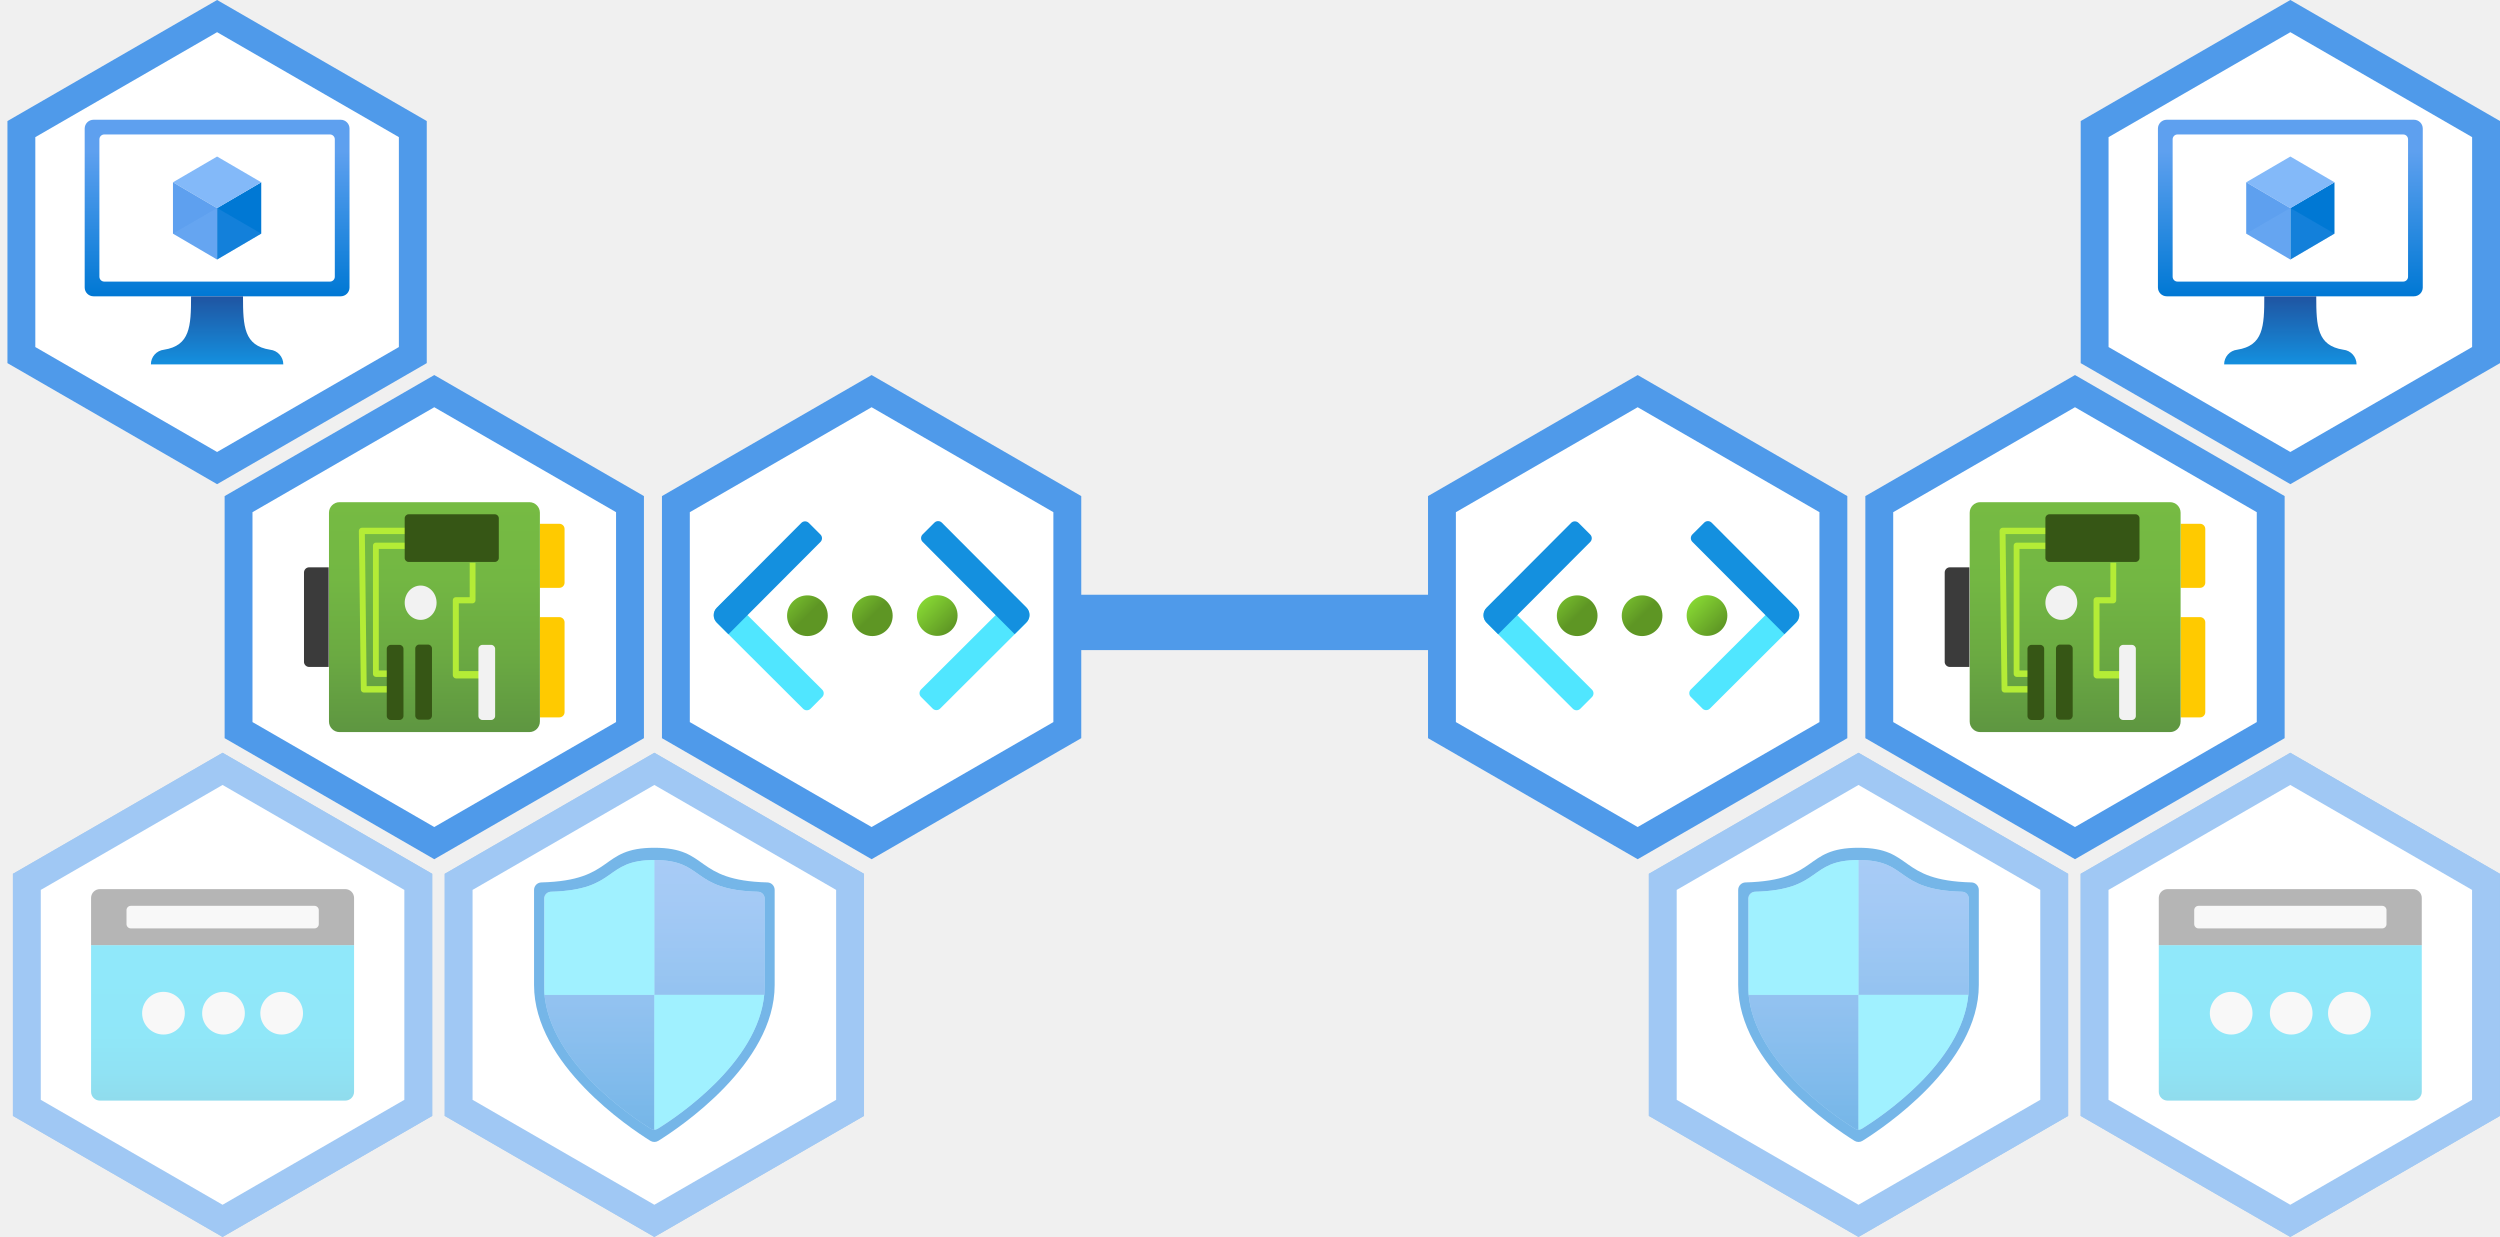
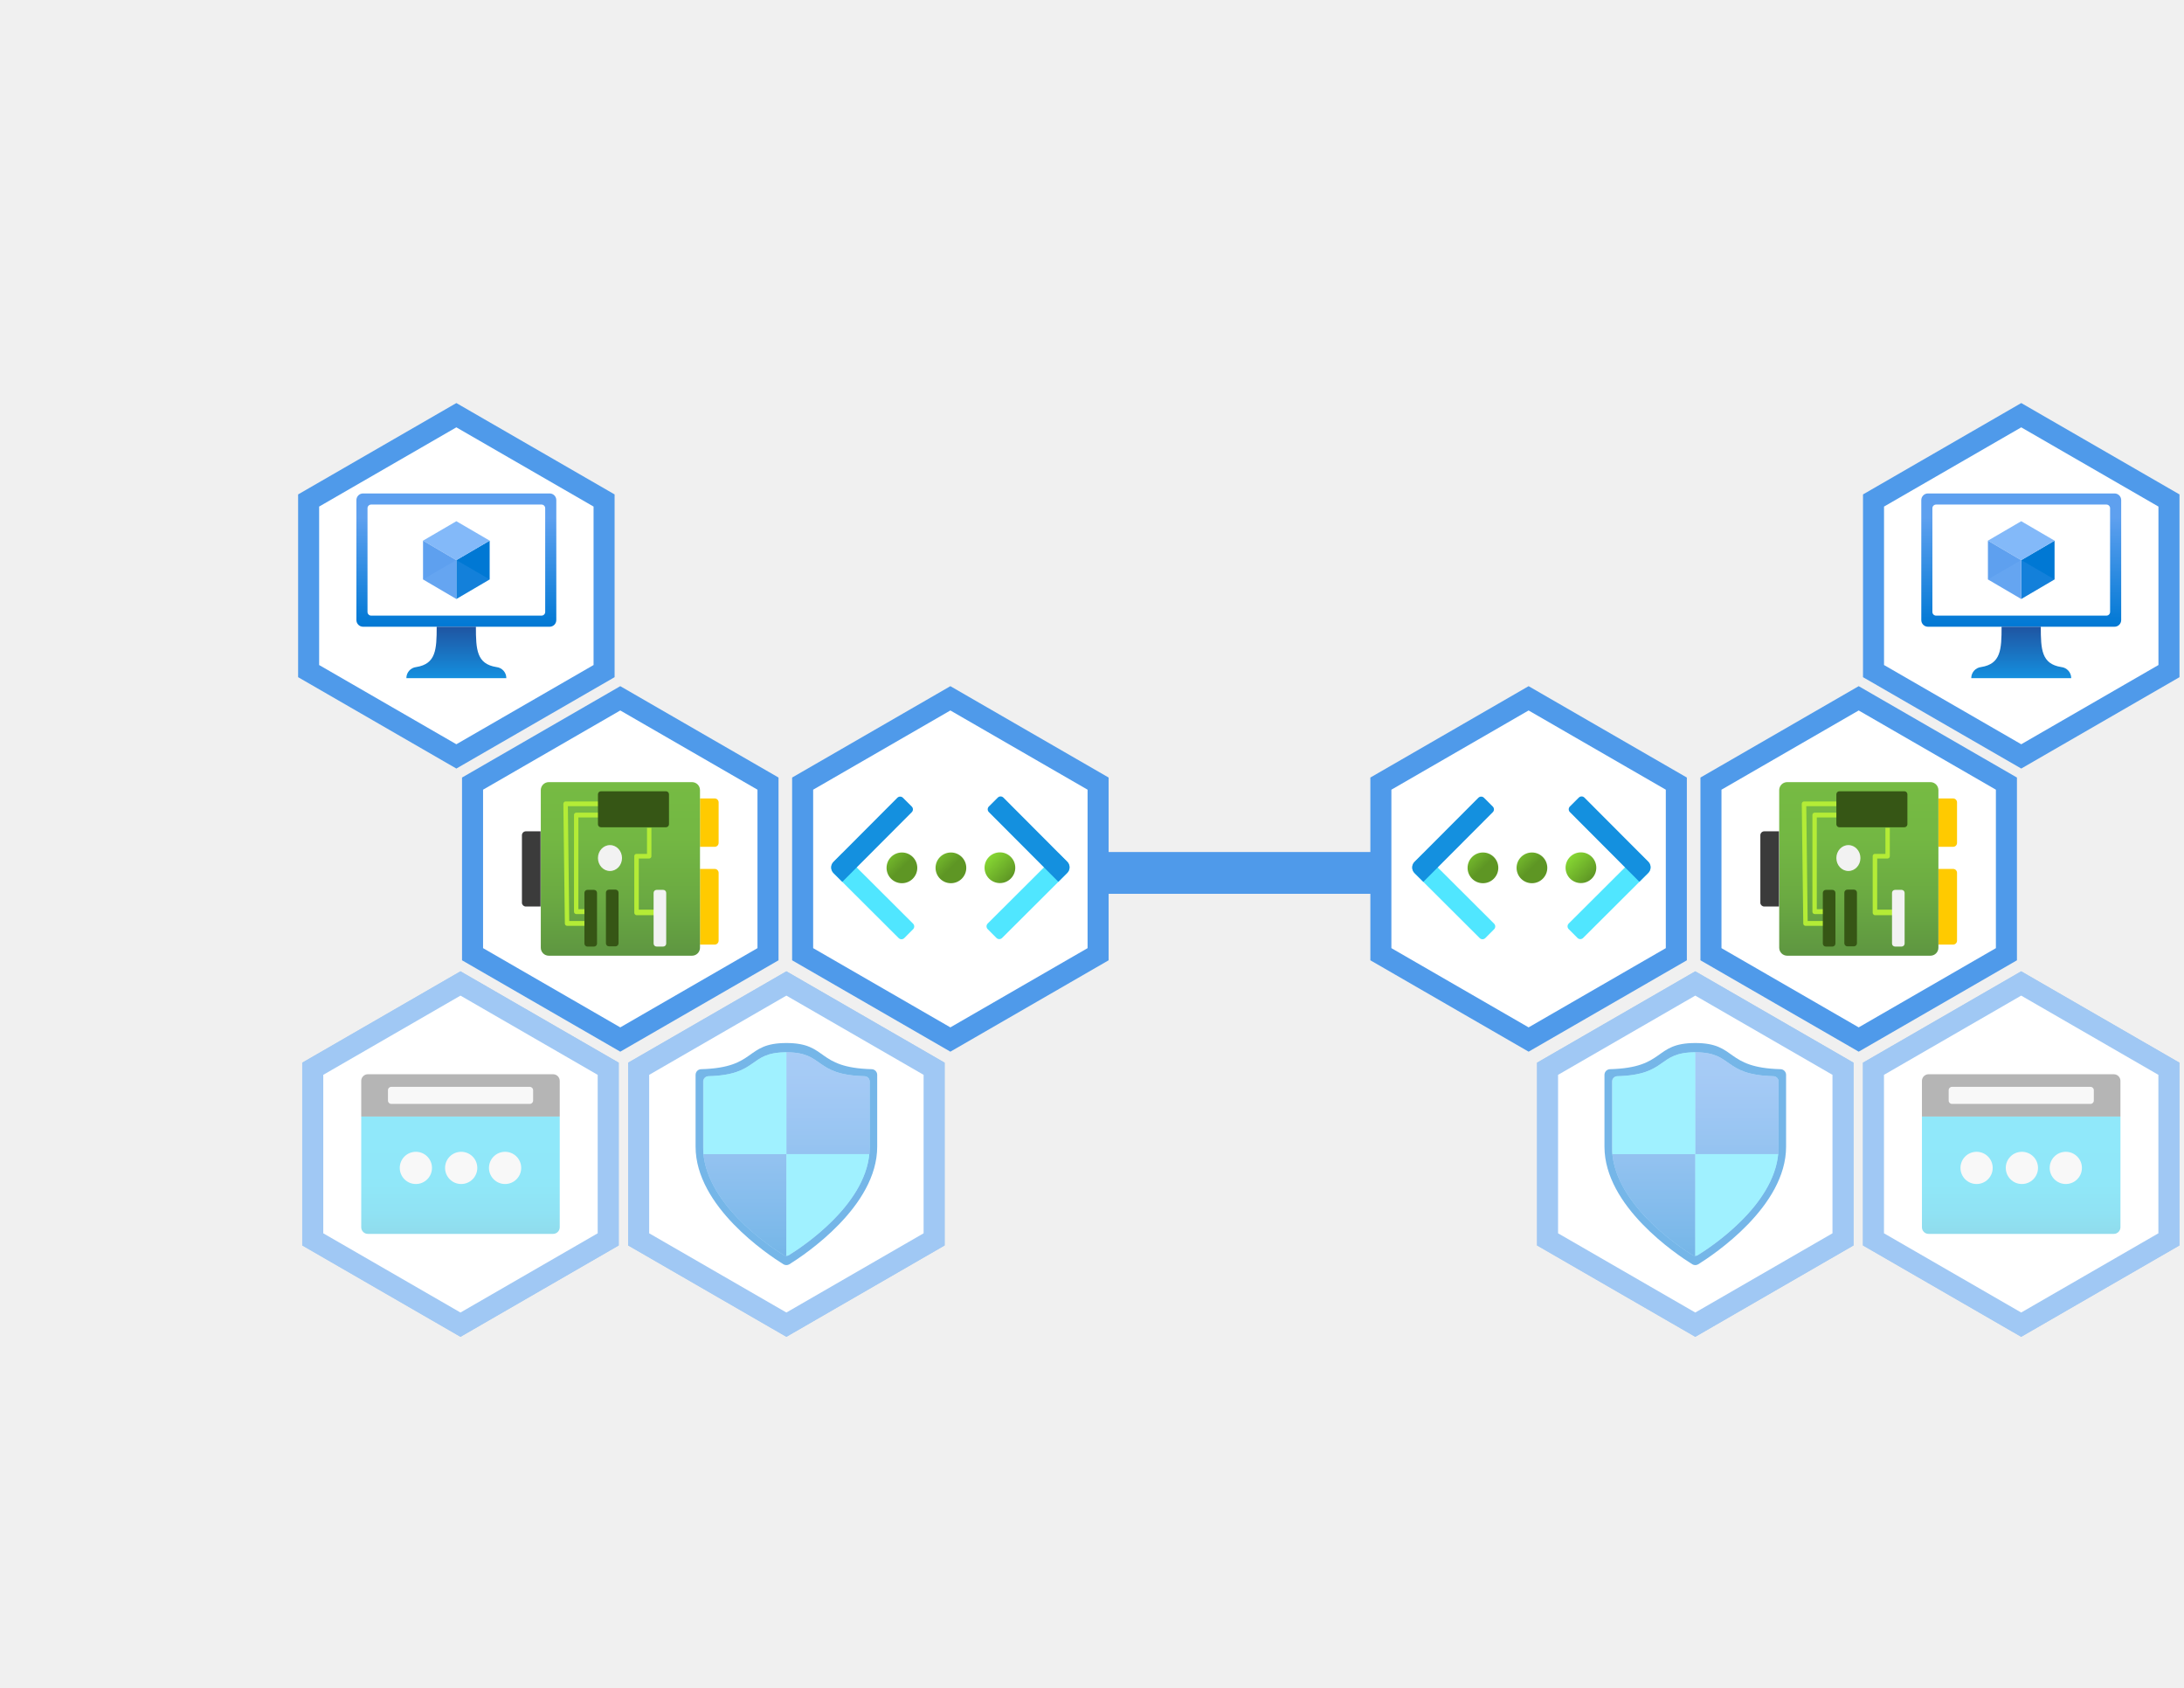
- <svg xmlns="http://www.w3.org/2000/svg" xmlns:xlink="http://www.w3.org/1999/xlink" width="241.405mm" height="119.442mm" viewBox="0 0 241.405 119.442" version="1.1" id="svg1879">
+ <svg xmlns="http://www.w3.org/2000/svg" xmlns:xlink="http://www.w3.org/1999/xlink" width="11in" height="8.5in" viewBox="0 0 279.4 215.9" version="1.1" id="svg1879">
  <defs id="defs1873">
    <linearGradient gradientUnits="userSpaceOnUse" gradientTransform="rotate(-0.08,-980.1751,-1454.565)" y2="6.22" x2="8.74" y1="2.81" x1="5.33" id="bb37dfaa-4390-42b5-a627-52fd73968e3c">
      <stop id="stop1318" stop-color="#86d633" offset="0" />
      <stop id="stop1320" stop-color="#5e9624" offset="1" />
    </linearGradient>
    <linearGradient gradientUnits="userSpaceOnUse" y2="17.95" x2="15.24" y1="14.54" x1="11.84" id="b0a858c9-0e98-4e4e-9ead-d7a0786c484b">
      <stop id="stop1323" stop-color="#86d633" offset="0" />
      <stop id="stop1325" stop-color="#5e9624" offset="1" />
    </linearGradient>
    <linearGradient gradientUnits="userSpaceOnUse" y2="17.93" x2="2.06" y1="14.53" x1="-1.34" id="eee8ab19-1451-41df-b871-13f8a49d17d6">
      <stop id="stop1328" stop-color="#86d633" offset="0" />
      <stop id="stop1330" stop-color="#5e9624" offset="1" />
    </linearGradient>
    <linearGradient gradientUnits="userSpaceOnUse" y2="20.05" x2="9.12" y1="-7.79" x1="8.59" id="bd7305f8-8789-4600-a1f2-6594e60eefcc-7" gradientTransform="matrix(4.084741,0,0,4.084741,2790.388,105.8327)">
      <stop id="stop1490" stop-color="#32d4f5" offset="0.22" />
      <stop id="stop1492" stop-color="#31d1f3" offset="0.47" />
      <stop id="stop1494" stop-color="#2ec9eb" offset="0.63" />
      <stop id="stop1496" stop-color="#29bade" offset="0.77" />
      <stop id="stop1498" stop-color="#22a5cb" offset="0.89" />
      <stop id="stop1500" stop-color="#198ab3" offset="1" />
      <stop id="stop1502" stop-color="#198ab3" offset="1" />
    </linearGradient>
    <mask maskUnits="userSpaceOnUse" id="mask5653">
      <path style="fill:#ffffff;fill-opacity:1;stroke-width:0.265" id="path5655" d="m 2028.15,509.352 -108.849,29.166 -79.683,-79.683 29.166,-108.849 108.849,-29.166 79.683,79.683 z" transform="matrix(0.3463318,-0.09279931,0.09279931,0.3463318,32299.278,478.1255)" />
    </mask>
    <linearGradient gradientUnits="userSpaceOnUse" y2="5.79" x2="9" y1="15.83" x1="9" id="ad52e31e-75de-46af-9bdc-bea038ab4209">
      <stop id="stop4266" stop-color="#32bedd" offset="0" />
      <stop id="stop4268" stop-color="#32caea" offset="0.18" />
      <stop id="stop4270" stop-color="#32d2f2" offset="0.41" />
      <stop id="stop4272" stop-color="#32d4f5" offset="0.78" />
    </linearGradient>
    <linearGradient gradientUnits="userSpaceOnUse" y2="17.25" x2="9.01" y1="0.75" x1="9.01" id="fe5ce43f-2823-4617-bb54-57df9e778372">
      <stop id="stop4129" stop-color="#5ea0ef" offset="0" />
      <stop id="stop4131" stop-color="#559cec" offset="0.18" />
      <stop id="stop4133" stop-color="#3c91e5" offset="0.47" />
      <stop id="stop4135" stop-color="#1380da" offset="0.84" />
      <stop id="stop4137" stop-color="#0078d4" offset="1" />
    </linearGradient>
    <linearGradient gradientUnits="userSpaceOnUse" y2="1.5" x2="9.01" y1="16.5" x1="9.01" id="fcad3287-b71c-44fa-971a-6a18bcf384a0">
      <stop id="stop4205" stop-color="#5e9641" offset="0" />
      <stop id="stop4207" stop-color="#6baa42" offset="0.34" />
      <stop id="stop4209" stop-color="#73b743" offset="0.67" />
      <stop id="stop4211" stop-color="#76bb43" offset="1" />
    </linearGradient>
    <linearGradient gradientUnits="userSpaceOnUse" y2="1.02" x2="8.86" y1="13.02" x1="8.86" id="abe3e0fd-f5f5-4d67-8cca-cb6314d5da62">
      <stop id="stop3897" stop-color="#0078d4" offset="0" />
      <stop id="stop3899" stop-color="#5ea0ef" offset="0.82" />
    </linearGradient>
    <linearGradient gradientUnits="userSpaceOnUse" y2="13.02" x2="8.86" y1="17.65" x1="8.86" id="a49c2fd2-7c71-4d63-b68f-ddf5594dd0b8">
      <stop id="stop3902" stop-color="#1490df" offset="0" />
      <stop id="stop3904" stop-color="#1f56a3" offset="0.98" />
    </linearGradient>
    <linearGradient gradientUnits="userSpaceOnUse" gradientTransform="rotate(-0.08,-285.4638,-1454.08)" y2="10.23" x2="11.52" y1="8.59" x1="9.88" id="f020fb7e-2243-4501-8153-5d69bd3c34f7">
      <stop id="stop4073" stop-color="#86d633" offset="0" />
      <stop id="stop4075" stop-color="#5e9624" offset="1" />
    </linearGradient>
    <linearGradient gradientUnits="userSpaceOnUse" y2="10.23" x2="7.81" y1="8.59" x1="6.18" id="b3c2bc94-8c7c-48a2-9719-6ee899a43a97">
      <stop id="stop4078" stop-color="#86d633" offset="0" />
      <stop id="stop4080" stop-color="#5e9624" offset="1" />
    </linearGradient>
    <linearGradient gradientUnits="userSpaceOnUse" y2="10.23" x2="4.11" y1="8.59" x1="2.48" id="e900c35d-0958-4d4f-b28f-302eeaaf52f5">
      <stop id="stop4083" stop-color="#86d633" offset="0" />
      <stop id="stop4085" stop-color="#5e9624" offset="1" />
    </linearGradient>
    <linearGradient xlink:href="#f020fb7e-2243-4501-8153-5d69bd3c34f7" id="linearGradient3033" gradientUnits="userSpaceOnUse" gradientTransform="rotate(-0.08,-285.4638,-1454.08)" x1="9.88" y1="8.59" x2="11.52" y2="10.23" />
    <linearGradient xlink:href="#b3c2bc94-8c7c-48a2-9719-6ee899a43a97" id="linearGradient3035" gradientUnits="userSpaceOnUse" x1="6.18" y1="8.59" x2="7.81" y2="10.23" />
    <linearGradient xlink:href="#e900c35d-0958-4d4f-b28f-302eeaaf52f5" id="linearGradient3037" gradientUnits="userSpaceOnUse" x1="2.48" y1="8.59" x2="4.11" y2="10.23" />
    <linearGradient xlink:href="#abe3e0fd-f5f5-4d67-8cca-cb6314d5da62" id="linearGradient3039" gradientUnits="userSpaceOnUse" x1="8.86" y1="13.02" x2="8.86" y2="1.02" />
    <linearGradient xlink:href="#a49c2fd2-7c71-4d63-b68f-ddf5594dd0b8" id="linearGradient3041" gradientUnits="userSpaceOnUse" x1="8.86" y1="17.65" x2="8.86" y2="13.02" />
    <linearGradient xlink:href="#fcad3287-b71c-44fa-971a-6a18bcf384a0" id="linearGradient3043" gradientUnits="userSpaceOnUse" x1="9.01" y1="16.5" x2="9.01" y2="1.5" />
    <linearGradient xlink:href="#fe5ce43f-2823-4617-bb54-57df9e778372" id="linearGradient3045" gradientUnits="userSpaceOnUse" x1="9.01" y1="0.75" x2="9.01" y2="17.25" />
    <linearGradient xlink:href="#ad52e31e-75de-46af-9bdc-bea038ab4209" id="linearGradient3047" gradientUnits="userSpaceOnUse" x1="9" y1="15.83" x2="9" y2="5.79" />
+     <linearGradient xlink:href="#ad52e31e-75de-46af-9bdc-bea038ab4209" id="linearGradient3073" gradientUnits="userSpaceOnUse" x1="9" y1="15.83" x2="9" y2="5.79" />
+     <linearGradient xlink:href="#fe5ce43f-2823-4617-bb54-57df9e778372" id="linearGradient3075" gradientUnits="userSpaceOnUse" x1="9.01" y1="0.75" x2="9.01" y2="17.25" />
+     <linearGradient xlink:href="#fcad3287-b71c-44fa-971a-6a18bcf384a0" id="linearGradient3077" gradientUnits="userSpaceOnUse" x1="9.01" y1="16.5" x2="9.01" y2="1.5" />
+     <linearGradient xlink:href="#abe3e0fd-f5f5-4d67-8cca-cb6314d5da62" id="linearGradient3079" gradientUnits="userSpaceOnUse" x1="8.86" y1="13.02" x2="8.86" y2="1.02" />
+     <linearGradient xlink:href="#a49c2fd2-7c71-4d63-b68f-ddf5594dd0b8" id="linearGradient3081" gradientUnits="userSpaceOnUse" x1="8.86" y1="17.65" x2="8.86" y2="13.02" />
+     <linearGradient xlink:href="#f020fb7e-2243-4501-8153-5d69bd3c34f7" id="linearGradient3083" gradientUnits="userSpaceOnUse" gradientTransform="rotate(-0.08,-285.4638,-1454.08)" x1="9.88" y1="8.59" x2="11.52" y2="10.23" />
+     <linearGradient xlink:href="#b3c2bc94-8c7c-48a2-9719-6ee899a43a97" id="linearGradient3085" gradientUnits="userSpaceOnUse" x1="6.18" y1="8.59" x2="7.81" y2="10.23" />
+     <linearGradient xlink:href="#e900c35d-0958-4d4f-b28f-302eeaaf52f5" id="linearGradient3087" gradientUnits="userSpaceOnUse" x1="2.48" y1="8.59" x2="4.11" y2="10.23" />
  </defs>
-   <g id="layer1" transform="translate(129.018,-5.957344)">
-     <g id="g4315" transform="translate(-1903.189,-440.9538)">
+   <g id="layer1" transform="translate(129.018,90.5002)">
+     <g id="g4315" transform="translate(-1865.771,-485.8551)">
      <path transform="matrix(0.2003743,-0.05369013,0.05369013,0.2003743,1518.816,525.0212)" d="m 2028.15,509.352 -108.849,29.166 -79.683,-79.683 29.166,-108.849 108.849,-29.166 79.683,79.683 z" id="path4309" style="fill:#4f9aea;fill-opacity:1;stroke-width:0.265" />
      <path style="fill:#ffffff;stroke-width:0.265" id="path4311" d="m 2028.15,509.352 -108.849,29.166 -79.683,-79.683 29.166,-108.849 108.849,-29.166 79.683,79.683 z" transform="matrix(0.1737355,-0.04655227,0.04655227,0.1737355,1573.787,522.5592)" />
    </g>
-     <g id="g4127" transform="matrix(1.693948,0,0,1.693948,14.2323,50.16667)">
-       <circle id="circle4092" r="1.16" cy="8.99" cx="12.74" style="fill:url(#f020fb7e-2243-4501-8153-5d69bd3c34f7)" />
-       <circle id="circle4094" r="1.16" cy="9" cx="9.04" style="fill:url(#b3c2bc94-8c7c-48a2-9719-6ee899a43a97)" />
-       <circle id="circle4096" r="1.16" cy="9" cx="5.34" style="fill:url(#e900c35d-0958-4d4f-b28f-302eeaaf52f5)" />
+     <g id="g4127" transform="matrix(1.693948,0,0,1.693948,51.65004,5.265395)">
+       <circle id="circle4092" r="1.16" cy="8.99" cx="12.74" style="fill:url(#linearGradient3083)" />
+       <circle id="circle4094" r="1.16" cy="9" cx="9.04" style="fill:url(#linearGradient3085)" />
+       <circle id="circle4096" r="1.16" cy="9" cx="5.34" style="fill:url(#linearGradient3087)" />
      <path id="path4098" transform="rotate(134.92,3.076757,11.20006)" d="m 2.61,7.28 h 0.94 a 0.3,0.3 0 0 1 0.3,0.3 v 6.94 a 0.6,0.6 0 0 1 -0.6,0.6 H 2.31 V 7.58 a 0.3,0.3 0 0 1 0.3,-0.3 z" style="fill:#50e6ff" />
      <path id="path4100" transform="rotate(44.92,3.023519,6.765738)" d="M 2.56,2.91 H 3.5 a 0.3,0.3 0 0 1 0.3,0.3 v 7.43 H 2.86 a 0.6,0.6 0 0 1 -0.6,-0.6 V 3.21 a 0.3,0.3 0 0 1 0.3,-0.3 z" style="fill:#1490df" />
      <path id="path4102" transform="rotate(45.08,14.93041,11.20224)" d="m 14.15,7.28 h 0.94 a 0.6,0.6 0 0 1 0.6,0.6 v 6.94 a 0.3,0.3 0 0 1 -0.3,0.3 h -0.94 a 0.3,0.3 0 0 1 -0.3,-0.3 z" style="fill:#50e6ff" />
      <path id="path4104" transform="rotate(135.08,14.97537,6.77035)" d="m 14.81,2.91 h 0.94 v 7.43 a 0.3,0.3 0 0 1 -0.3,0.3 H 14.5 a 0.3,0.3 0 0 1 -0.3,-0.3 V 3.51 a 0.6,0.6 0 0 1 0.6,-0.6 z" style="fill:#1490df" />
    </g>
-     <g id="g4321" transform="translate(-1860.96,-440.9538)">
+     <g id="g4321" transform="translate(-1823.543,-485.8551)">
      <path style="fill:#4f9aea;fill-opacity:1;stroke-width:0.265" id="path4317" d="m 2028.15,509.352 -108.849,29.166 -79.683,-79.683 29.166,-108.849 108.849,-29.166 79.683,79.683 z" transform="matrix(0.2003743,-0.05369013,0.05369013,0.2003743,1518.816,525.0212)" />
      <path transform="matrix(0.1737355,-0.04655227,0.04655227,0.1737355,1573.787,522.5592)" d="m 2028.15,509.352 -108.849,29.166 -79.683,-79.683 29.166,-108.849 108.849,-29.166 79.683,79.683 z" id="path4319" style="fill:#ffffff;stroke-width:0.265" />
    </g>
-     <g transform="translate(-1840.165,-477.1688)" id="g4327">
+     <g transform="translate(-1802.747,-522.0701)" id="g4327">
      <path transform="matrix(0.2003743,-0.05369013,0.05369013,0.2003743,1518.816,525.0212)" d="m 2028.15,509.352 -108.849,29.166 -79.683,-79.683 29.166,-108.849 108.849,-29.166 79.683,79.683 z" id="path4323" style="fill:#4f9aea;fill-opacity:1;stroke-width:0.265" />
      <path style="fill:#ffffff;stroke-width:0.265" id="path4325" d="m 2028.15,509.352 -108.849,29.166 -79.683,-79.683 29.166,-108.849 108.849,-29.166 79.683,79.683 z" transform="matrix(0.1737355,-0.04655227,0.04655227,0.1737355,1573.787,522.5592)" />
    </g>
-     <g id="g3946" transform="matrix(1.420732,0,0,1.420732,79.5548,16.07117)">
-       <rect id="rect3911" rx="0.6" height="12" width="18" y="1.02" x="-0.14" style="fill:url(#abe3e0fd-f5f5-4d67-8cca-cb6314d5da62)" />
+     <g id="g3946" transform="matrix(1.420732,0,0,1.420732,116.9725,-28.83011)">
+       <rect id="rect3911" rx="0.6" height="12" width="18" y="1.02" x="-0.14" style="fill:url(#linearGradient3079)" />
      <rect id="rect3913" rx="0.33" height="10" width="16" y="2.02" x="0.86" style="fill:#ffffff" />
      <polygon id="polygon3915" points="11.86,8.76 8.86,10.52 8.86,7.02 11.86,5.27 " style="fill:#0078d4" />
      <polygon id="polygon3917" points="8.86,7.03 5.86,5.27 8.86,3.52 11.86,5.27 " style="fill:#83b9f9" />
      <polygon id="polygon3919" points="8.86,10.52 5.86,8.76 5.86,5.27 8.86,7.03 " style="fill:#5ea0ef" />
-       <polygon id="polygon3921" points="5.86,8.76 8.86,7.02 8.86,10.52 " style="opacity:0.2;fill:#83b9f9" />
-       <polygon id="polygon3923" points="11.86,8.76 8.86,7.02 8.86,10.52 " style="opacity:0.2;fill:#5ea0ef" />
-       <path id="path3925" d="M 12.46,16.65 C 10.69,16.37 10.62,15.08 10.62,13.02 H 7.09 c 0,2.06 -0.07,3.35 -1.84,3.63 a 1,1 0 0 0 -0.89,1 h 9 a 1,1 0 0 0 -0.9,-1 z" style="fill:url(#a49c2fd2-7c71-4d63-b68f-ddf5594dd0b8)" />
-     </g>
-     <g id="g4264" transform="matrix(1.480132,0,0,1.480132,58.02611,52.22754)">
+       <polygon id="polygon3921" points="8.86,10.52 5.86,8.76 8.86,7.02 " style="opacity:0.2;fill:#83b9f9" />
+       <polygon id="polygon3923" points="8.86,10.52 11.86,8.76 8.86,7.02 " style="opacity:0.2;fill:#5ea0ef" />
+       <path id="path3925" d="M 12.46,16.65 C 10.69,16.37 10.62,15.08 10.62,13.02 H 7.09 c 0,2.06 -0.07,3.35 -1.84,3.63 a 1,1 0 0 0 -0.89,1 h 9 a 1,1 0 0 0 -0.9,-1 z" style="fill:url(#linearGradient3081)" />
+     </g>
+     <g id="g4264" transform="matrix(1.480132,0,0,1.480132,95.44385,7.326261)">
      <path id="path4218" d="m 15.89,2.91 h 1.27 a 0.34,0.34 0 0 1 0.34,0.34 v 3.5 a 0.34,0.34 0 0 1 -0.34,0.34 h -1.27 z" style="fill:#ffca00" />
      <path id="path4220" d="m 15.89,9 h 1.27 a 0.34,0.34 0 0 1 0.34,0.34 v 5.86 a 0.34,0.34 0 0 1 -0.34,0.34 h -1.27 z" style="fill:#ffca00" />
-       <rect id="rect4222" rx="0.69" height="15" width="13.76" y="1.5" x="2.13" style="fill:url(#fcad3287-b71c-44fa-971a-6a18bcf384a0)" />
+       <rect id="rect4222" rx="0.69" height="15" width="13.76" y="1.5" x="2.13" style="fill:url(#linearGradient3077)" />
      <path id="path4224" d="M 5.9,12.9 H 5.19 A 0.2,0.2 0 0 1 5,12.69 V 4.34 A 0.19,0.19 0 0 1 5.19,4.14 H 7.12 A 0.19,0.19 0 0 1 7.31,4.34 0.2,0.2 0 0 1 7.12,4.55 H 5.38 v 7.93 H 5.9 A 0.2,0.2 0 0 1 6.09,12.69 0.21,0.21 0 0 1 5.9,12.9 Z" style="fill:#b4ec36" />
      <path id="path4226" d="M 6,13.92 H 4.4 A 0.2,0.2 0 0 1 4.21,13.71 L 4.08,3.38 A 0.2,0.2 0 0 1 4.14,3.23 0.16,0.16 0 0 1 4.27,3.17 H 7.12 V 3.58 H 4.47 L 4.59,13.5 H 6 Z" style="fill:#b4ec36" />
      <path id="path4228" d="M 12,13 H 10.41 A 0.19,0.19 0 0 1 10.27,12.93 0.18,0.18 0 0 1 10.21,12.79 V 7.9 A 0.19,0.19 0 0 1 10.4,7.7 h 0.91 V 5.45 h 0.38 V 7.89 A 0.2,0.2 0 0 1 11.51,8.1 H 10.6 v 4.42 H 12 Z" style="fill:#b4ec36" />
      <rect id="rect4230" rx="0.26" height="3.11" width="6.14" y="2.29" x="7.07" style="fill:#365615" />
      <rect id="rect4232" transform="rotate(90,8.305,13.235)" rx="0.26" height="1.09" width="4.9" y="12.69" x="5.86" style="fill:#365615" />
      <rect id="rect4234" transform="rotate(90,6.44,13.26)" rx="0.26" height="1.09" width="4.9" y="12.71" x="3.99" style="fill:#365615" />
      <rect id="rect4236" transform="rotate(90,12.425,13.255)" rx="0.26" height="1.09" width="4.9" y="12.71" x="9.98" style="fill:#f2f2f2" />
      <ellipse id="ellipse4238" ry="1.12" rx="1.04" cy="8.06" cx="8.11" style="fill:#f2f2f2" />
      <path id="path4240" transform="rotate(180,1.305,8.975)" d="M 0.5,5.7 H 1.77 A 0.34,0.34 0 0 1 2.11,6 v 5.86 A 0.34,0.34 0 0 1 1.77,12.2 H 0.5 Z" style="fill:#3b3b3b" />
    </g>
-     <g transform="translate(-1881.866,-404.4791)" id="g4333">
+     <g transform="translate(-1844.448,-449.3804)" id="g4333">
      <path transform="matrix(0.2003743,-0.05369013,0.05369013,0.2003743,1518.816,525.0212)" d="m 2028.15,509.352 -108.849,29.166 -79.683,-79.683 29.166,-108.849 108.849,-29.166 79.683,79.683 z" id="path4329" style="fill:#4f9aea;fill-opacity:1;stroke-width:0.265" />
      <path style="fill:#ffffff;stroke-width:0.265" id="path4331" d="m 2028.15,509.352 -108.849,29.166 -79.683,-79.683 29.166,-108.849 108.849,-29.166 79.683,79.683 z" transform="matrix(0.1737355,-0.04655227,0.04655227,0.1737355,1573.787,522.5592)" />
    </g>
-     <g id="g4170" transform="matrix(1.57844,0,0,1.57844,36.236,87.8194)">
+     <g id="g4170" transform="matrix(1.57844,0,0,1.57844,73.65374,42.91812)">
      <path id="path4144" d="m 16.36,8.4 c 0,4.84 -5.85,8.74 -7.12,9.53 a 0.46,0.46 0 0 1 -0.48,0 C 7.49,17.14 1.64,13.24 1.64,8.4 V 2.58 A 0.46,0.46 0 0 1 2.09,2.12 C 6.64,2 5.59,0 9,0 c 3.41,0 2.36,2 6.91,2.12 a 0.46,0.46 0 0 1 0.45,0.46 z" style="fill:#0078d4" />
      <path id="path4146" d="m 15.75,8.45 c 0,4.44 -5.36,8 -6.53,8.74 a 0.43,0.43 0 0 1 -0.44,0 C 7.61,16.47 2.25,12.89 2.25,8.45 V 3.11 A 0.42,0.42 0 0 1 2.66,2.69 C 6.83,2.58 5.87,0.75 9,0.75 c 3.13,0 2.17,1.83 6.34,1.94 a 0.42,0.42 0 0 1 0.41,0.42 z" style="fill:#6bb9f2" />
-       <path id="path4148" d="M 9,9 V 0.75 c 3.13,0 2.17,1.83 6.34,1.94 a 0.43,0.43 0 0 1 0.41,0.43 v 5.34 a 4.89,4.89 0 0 1 0,0.54 z M 9,9 H 2.28 c 0.4,4.18 5.38,7.5 6.5,8.19 a 0.39,0.39 0 0 0 0.18,0.06 H 9 Z" style="fill:url(#fe5ce43f-2823-4617-bb54-57df9e778372)" />
+       <path id="path4148" d="M 9,9 V 0.75 c 3.13,0 2.17,1.83 6.34,1.94 a 0.43,0.43 0 0 1 0.41,0.43 v 5.34 a 4.89,4.89 0 0 1 0,0.54 z M 9,9 H 2.28 c 0.4,4.18 5.38,7.5 6.5,8.19 a 0.39,0.39 0 0 0 0.18,0.06 H 9 Z" style="fill:url(#linearGradient3075)" />
      <path id="path4150" d="M 2.66,2.69 C 6.83,2.58 5.87,0.75 9,0.75 V 9 H 2.28 a 4.89,4.89 0 0 1 0,-0.54 V 3.12 A 0.43,0.43 0 0 1 2.66,2.69 Z" style="fill:#50e6ff" />
      <path id="path4152" d="M 15.72,9 H 9 v 8.25 0 A 0.39,0.39 0 0 0 9.18,17.19 C 10.34,16.5 15.32,13.18 15.72,9 Z" style="fill:#50e6ff" />
    </g>
-     <g id="g4339" transform="translate(-1840.171,-404.4791)">
+     <g id="g4339" transform="translate(-1802.754,-449.3804)">
      <path style="fill:#4f9aea;fill-opacity:1;stroke-width:0.265" id="path4335" d="m 2028.15,509.352 -108.849,29.166 -79.683,-79.683 29.166,-108.849 108.849,-29.166 79.683,79.683 z" transform="matrix(0.2003743,-0.05369013,0.05369013,0.2003743,1518.816,525.0212)" />
      <path transform="matrix(0.1737355,-0.04655227,0.04655227,0.1737355,1573.787,522.5592)" d="m 2028.15,509.352 -108.849,29.166 -79.683,-79.683 29.166,-108.849 108.849,-29.166 79.683,79.683 z" id="path4337" style="fill:#ffffff;stroke-width:0.265" />
    </g>
-     <g id="g4307" transform="matrix(1.493843,0,0,1.493843,78.69142,88.5714)">
-       <path id="path4279" d="m 0.5,5.79 h 17 v 9.48 a 0.57,0.57 0 0 1 -0.57,0.57 H 1.07 A 0.57,0.57 0 0 1 0.5,15.27 Z" style="fill:url(#ad52e31e-75de-46af-9bdc-bea038ab4209)" />
+     <g id="g4307" transform="matrix(1.493843,0,0,1.493843,116.1091,43.67012)">
+       <path id="path4279" d="m 0.5,5.79 h 17 v 9.48 a 0.57,0.57 0 0 1 -0.57,0.57 H 1.07 A 0.57,0.57 0 0 1 0.5,15.27 Z" style="fill:url(#linearGradient3073)" />
      <path id="path4281" d="M 1.07,2.17 H 16.93 A 0.57,0.57 0 0 1 17.5,2.74 V 5.79 H 0.5 V 2.73 A 0.57,0.57 0 0 1 1.07,2.17 Z" style="fill:#767676" />
      <circle id="circle4283" r="1.38" cy="10.19" cx="12.82" style="fill:#f2f2f2" />
      <circle id="circle4285" r="1.38" cy="10.19" cx="9.06" style="fill:#f2f2f2" />
      <circle id="circle4287" r="1.38" cy="10.19" cx="5.18" style="fill:#f2f2f2" />
      <rect id="rect4289" rx="0.28" height="1.46" width="12.43" y="3.25" x="2.79" style="fill:#f2f2f2" />
    </g>
-     <rect y="63.387" x="-50.505" height="5.345" width="59.735" id="rect1656" style="opacity:1;fill:#4f9aea;fill-opacity:1;stroke-width:0.263" />
-     <path transform="matrix(0.1466842,0.1466842,-0.1466842,0.1466842,-130.6476,-246.8117)" d="m 2028.15,509.352 -108.849,29.166 -79.683,-79.683 29.166,-108.849 108.849,-29.166 79.683,79.683 z" id="path2894" style="opacity:0.459;fill:#ffffff;fill-opacity:1;stroke-width:0.265" />
-     <g transform="translate(-2019.391,-440.9538)" id="g2919">
+     <rect y="18.486" x="-13.087" height="5.345" width="59.735" id="rect1656" style="opacity:1;fill:#4f9aea;fill-opacity:1;stroke-width:0.263" />
+     <path transform="matrix(0.1466842,0.1466842,-0.1466842,0.1466842,-93.22991,-291.7129)" d="m 2028.15,509.352 -108.849,29.166 -79.683,-79.683 29.166,-108.849 108.849,-29.166 79.683,79.683 z" id="path2894" style="opacity:0.459;fill:#ffffff;fill-opacity:1;stroke-width:0.265" />
+     <g transform="translate(-1981.973,-485.8551)" id="g2919">
      <path style="fill:#4f9aea;fill-opacity:1;stroke-width:0.265" id="path2915" d="m 2028.15,509.352 -108.849,29.166 -79.683,-79.683 29.166,-108.849 108.849,-29.166 79.683,79.683 z" transform="matrix(0.2003743,-0.05369013,0.05369013,0.2003743,1518.816,525.0212)" />
      <path transform="matrix(0.1737355,-0.04655227,0.04655227,0.1737355,1573.787,522.5592)" d="m 2028.15,509.352 -108.849,29.166 -79.683,-79.683 29.166,-108.849 108.849,-29.166 79.683,79.683 z" id="path2917" style="fill:#ffffff;stroke-width:0.265" />
    </g>
-     <g transform="translate(-1977.162,-440.9538)" id="g2941">
+     <g transform="translate(-1939.744,-485.8551)" id="g2941">
      <path transform="matrix(0.2003743,-0.05369013,0.05369013,0.2003743,1518.816,525.0212)" d="m 2028.15,509.352 -108.849,29.166 -79.683,-79.683 29.166,-108.849 108.849,-29.166 79.683,79.683 z" id="path2937" style="fill:#4f9aea;fill-opacity:1;stroke-width:0.265" />
      <path style="fill:#ffffff;stroke-width:0.265" id="path2939" d="m 2028.15,509.352 -108.849,29.166 -79.683,-79.683 29.166,-108.849 108.849,-29.166 79.683,79.683 z" transform="matrix(0.1737355,-0.04655227,0.04655227,0.1737355,1573.787,522.5592)" />
    </g>
-     <g id="g2947" transform="translate(-2040.362,-477.1688)">
+     <g id="g2947" transform="translate(-2002.944,-522.0701)">
      <path style="fill:#4f9aea;fill-opacity:1;stroke-width:0.265" id="path2943" d="m 2028.15,509.352 -108.849,29.166 -79.683,-79.683 29.166,-108.849 108.849,-29.166 79.683,79.683 z" transform="matrix(0.2003743,-0.05369013,0.05369013,0.2003743,1518.816,525.0212)" />
      <path transform="matrix(0.1737355,-0.04655227,0.04655227,0.1737355,1573.787,522.5592)" d="m 2028.15,509.352 -108.849,29.166 -79.683,-79.683 29.166,-108.849 108.849,-29.166 79.683,79.683 z" id="path2945" style="fill:#ffffff;stroke-width:0.265" />
    </g>
-     <g transform="matrix(1.420732,0,0,1.420732,-120.6419,16.07117)" id="g2965">
+     <g transform="matrix(1.420732,0,0,1.420732,-83.2242,-28.83011)" id="g2965">
      <rect style="fill:url(#linearGradient3039)" x="-0.14" y="1.02" width="18" height="12" rx="0.6" id="rect2949" />
      <rect style="fill:#ffffff" x="0.86" y="2.02" width="16" height="10" rx="0.33" id="rect2951" />
      <polygon style="fill:#0078d4" points="8.86,7.02 11.86,5.27 11.86,8.76 8.86,10.52 " id="polygon2953" />
      <polygon style="fill:#83b9f9" points="8.86,3.52 11.86,5.27 8.86,7.03 5.86,5.27 " id="polygon2955" />
      <polygon style="fill:#5ea0ef" points="5.86,5.27 8.86,7.03 8.86,10.52 5.86,8.76 " id="polygon2957" />
-       <polygon style="opacity:0.2;fill:#83b9f9" points="5.86,8.76 8.86,7.02 8.86,10.52 " id="polygon2959" />
-       <polygon style="opacity:0.2;fill:#5ea0ef" points="11.86,8.76 8.86,7.02 8.86,10.52 " id="polygon2961" />
+       <polygon style="opacity:0.2;fill:#83b9f9" points="8.86,10.52 5.86,8.76 8.86,7.02 " id="polygon2959" />
+       <polygon style="opacity:0.2;fill:#5ea0ef" points="8.86,10.52 11.86,8.76 8.86,7.02 " id="polygon2961" />
      <path style="fill:url(#linearGradient3041)" d="M 12.46,16.65 C 10.69,16.37 10.62,15.08 10.62,13.02 H 7.09 c 0,2.06 -0.07,3.35 -1.84,3.63 a 1,1 0 0 0 -0.89,1 h 9 a 1,1 0 0 0 -0.9,-1 z" id="path2963" />
    </g>
-     <g transform="matrix(1.480132,0,0,1.480132,-100.4044,52.22754)" id="g2991">
+     <g transform="matrix(1.480132,0,0,1.480132,-62.98664,7.326261)" id="g2991">
      <path style="fill:#ffca00" d="m 15.89,2.91 h 1.27 a 0.34,0.34 0 0 1 0.34,0.34 v 3.5 a 0.34,0.34 0 0 1 -0.34,0.34 h -1.27 z" id="path2967" />
      <path style="fill:#ffca00" d="m 15.89,9 h 1.27 a 0.34,0.34 0 0 1 0.34,0.34 v 5.86 a 0.34,0.34 0 0 1 -0.34,0.34 h -1.27 z" id="path2969" />
      <rect style="fill:url(#linearGradient3043)" x="2.13" y="1.5" width="13.76" height="15" rx="0.69" id="rect2971" />
      <path style="fill:#b4ec36" d="M 5.9,12.9 H 5.19 A 0.2,0.2 0 0 1 5,12.69 V 4.34 A 0.19,0.19 0 0 1 5.19,4.14 H 7.12 A 0.19,0.19 0 0 1 7.31,4.34 0.2,0.2 0 0 1 7.12,4.55 H 5.38 v 7.93 H 5.9 A 0.2,0.2 0 0 1 6.09,12.69 0.21,0.21 0 0 1 5.9,12.9 Z" id="path2973" />
      <path style="fill:#b4ec36" d="M 6,13.92 H 4.4 A 0.2,0.2 0 0 1 4.21,13.71 L 4.08,3.38 A 0.2,0.2 0 0 1 4.14,3.23 0.16,0.16 0 0 1 4.27,3.17 H 7.12 V 3.58 H 4.47 L 4.59,13.5 H 6 Z" id="path2975" />
      <path style="fill:#b4ec36" d="M 12,13 H 10.41 A 0.19,0.19 0 0 1 10.27,12.93 0.18,0.18 0 0 1 10.21,12.79 V 7.9 A 0.19,0.19 0 0 1 10.4,7.7 h 0.91 V 5.45 h 0.38 V 7.89 A 0.2,0.2 0 0 1 11.51,8.1 H 10.6 v 4.42 H 12 Z" id="path2977" />
      <rect style="fill:#365615" x="7.07" y="2.29" width="6.14" height="3.11" rx="0.26" id="rect2979" />
      <rect style="fill:#365615" x="5.86" y="12.69" width="4.9" height="1.09" rx="0.26" transform="rotate(90,8.305,13.235)" id="rect2981" />
      <rect style="fill:#365615" x="3.99" y="12.71" width="4.9" height="1.09" rx="0.26" transform="rotate(90,6.44,13.26)" id="rect2983" />
      <rect style="fill:#f2f2f2" x="9.98" y="12.71" width="4.9" height="1.09" rx="0.26" transform="rotate(90,12.425,13.255)" id="rect2985" />
      <ellipse style="fill:#f2f2f2" cx="8.11" cy="8.06" rx="1.04" ry="1.12" id="ellipse2987" />
      <path style="fill:#3b3b3b" d="M 0.5,5.7 H 1.77 A 0.34,0.34 0 0 1 2.11,6 v 5.86 A 0.34,0.34 0 0 1 1.77,12.2 H 0.5 Z" transform="rotate(180,1.305,8.975)" id="path2989" />
    </g>
-     <g id="g2997" transform="translate(-2039.834,-404.4791)">
+     <g id="g2997" transform="translate(-2002.416,-449.3804)">
      <path style="fill:#4f9aea;fill-opacity:1;stroke-width:0.265" id="path2993" d="m 2028.15,509.352 -108.849,29.166 -79.683,-79.683 29.166,-108.849 108.849,-29.166 79.683,79.683 z" transform="matrix(0.2003743,-0.05369013,0.05369013,0.2003743,1518.816,525.0212)" />
      <path transform="matrix(0.1737355,-0.04655227,0.04655227,0.1737355,1573.787,522.5592)" d="m 2028.15,509.352 -108.849,29.166 -79.683,-79.683 29.166,-108.849 108.849,-29.166 79.683,79.683 z" id="path2995" style="fill:#ffffff;stroke-width:0.265" />
    </g>
-     <g transform="translate(-1998.14,-404.4791)" id="g3015">
+     <g transform="translate(-1960.722,-449.3804)" id="g3015">
      <path transform="matrix(0.2003743,-0.05369013,0.05369013,0.2003743,1518.816,525.0212)" d="m 2028.15,509.352 -108.849,29.166 -79.683,-79.683 29.166,-108.849 108.849,-29.166 79.683,79.683 z" id="path3011" style="fill:#4f9aea;fill-opacity:1;stroke-width:0.265" />
      <path style="fill:#ffffff;stroke-width:0.265" id="path3013" d="m 2028.15,509.352 -108.849,29.166 -79.683,-79.683 29.166,-108.849 108.849,-29.166 79.683,79.683 z" transform="matrix(0.1737355,-0.04655227,0.04655227,0.1737355,1573.787,522.5592)" />
    </g>
-     <g transform="matrix(1.493843,0,0,1.493843,-120.9709,88.5714)" id="g3029">
+     <g transform="matrix(1.493843,0,0,1.493843,-83.55321,43.67012)" id="g3029">
      <path style="fill:url(#linearGradient3047)" d="m 0.5,5.79 h 17 v 9.48 a 0.57,0.57 0 0 1 -0.57,0.57 H 1.07 A 0.57,0.57 0 0 1 0.5,15.27 Z" id="path3017" />
      <path style="fill:#767676" d="M 1.07,2.17 H 16.93 A 0.57,0.57 0 0 1 17.5,2.74 V 5.79 H 0.5 V 2.73 A 0.57,0.57 0 0 1 1.07,2.17 Z" id="path3019" />
      <circle style="fill:#f2f2f2" cx="12.82" cy="10.19" r="1.38" id="circle3021" />
      <circle style="fill:#f2f2f2" cx="9.06" cy="10.19" r="1.38" id="circle3023" />
      <circle style="fill:#f2f2f2" cx="5.18" cy="10.19" r="1.38" id="circle3025" />
      <rect style="fill:#f2f2f2" x="2.79" y="3.25" width="12.43" height="1.46" rx="0.28" id="rect3027" />
    </g>
-     <path style="opacity:0.459;fill:#ffffff;fill-opacity:1;stroke-width:0.265" id="path3031" d="m 2028.15,509.352 -108.849,29.166 -79.683,-79.683 29.166,-108.849 108.849,-29.166 79.683,79.683 z" transform="matrix(0.1466842,0.1466842,-0.1466842,0.1466842,-330.3099,-246.8117)" />
-     <g transform="matrix(1.693948,0,0,1.693948,-60.09805,50.16667)" id="g2935">
+     <path style="opacity:0.459;fill:#ffffff;fill-opacity:1;stroke-width:0.265" id="path3031" d="m 2028.15,509.352 -108.849,29.166 -79.683,-79.683 29.166,-108.849 108.849,-29.166 79.683,79.683 z" transform="matrix(0.1466842,0.1466842,-0.1466842,0.1466842,-292.8922,-291.7129)" />
+     <g transform="matrix(1.693948,0,0,1.693948,-22.68032,5.265395)" id="g2935">
      <circle style="fill:url(#linearGradient3033)" cx="12.74" cy="8.99" r="1.16" id="circle2921" />
      <circle style="fill:url(#linearGradient3035)" cx="9.04" cy="9" r="1.16" id="circle2923" />
      <circle style="fill:url(#linearGradient3037)" cx="5.34" cy="9" r="1.16" id="circle2925" />
      <path style="fill:#50e6ff" d="m 2.61,7.28 h 0.94 a 0.3,0.3 0 0 1 0.3,0.3 v 6.94 a 0.6,0.6 0 0 1 -0.6,0.6 H 2.31 V 7.58 a 0.3,0.3 0 0 1 0.3,-0.3 z" transform="rotate(134.92,3.076757,11.20006)" id="path2927" />
      <path style="fill:#1490df" d="M 2.56,2.91 H 3.5 a 0.3,0.3 0 0 1 0.3,0.3 v 7.43 H 2.86 a 0.6,0.6 0 0 1 -0.6,-0.6 V 3.21 a 0.3,0.3 0 0 1 0.3,-0.3 z" transform="rotate(44.92,3.023519,6.765738)" id="path2929" />
      <path style="fill:#50e6ff" d="m 14.15,7.28 h 0.94 a 0.6,0.6 0 0 1 0.6,0.6 v 6.94 a 0.3,0.3 0 0 1 -0.3,0.3 h -0.94 a 0.3,0.3 0 0 1 -0.3,-0.3 z" transform="rotate(45.08,14.93041,11.20224)" id="path2931" />
      <path style="fill:#1490df" d="m 14.81,2.91 h 0.94 v 7.43 a 0.3,0.3 0 0 1 -0.3,0.3 H 14.5 a 0.3,0.3 0 0 1 -0.3,-0.3 V 3.51 a 0.6,0.6 0 0 1 0.6,-0.6 z" transform="rotate(135.08,14.97537,6.77035)" id="path2933" />
    </g>
-     <g transform="matrix(1.57844,0,0,1.57844,-80.0382,87.8194)" id="g3009">
+     <g transform="matrix(1.57844,0,0,1.57844,-42.62046,42.91812)" id="g3009">
      <path style="fill:#0078d4" d="m 16.36,8.4 c 0,4.84 -5.85,8.74 -7.12,9.53 a 0.46,0.46 0 0 1 -0.48,0 C 7.49,17.14 1.64,13.24 1.64,8.4 V 2.58 A 0.46,0.46 0 0 1 2.09,2.12 C 6.64,2 5.59,0 9,0 c 3.41,0 2.36,2 6.91,2.12 a 0.46,0.46 0 0 1 0.45,0.46 z" id="path2999" />
      <path style="fill:#6bb9f2" d="m 15.75,8.45 c 0,4.44 -5.36,8 -6.53,8.74 a 0.43,0.43 0 0 1 -0.44,0 C 7.61,16.47 2.25,12.89 2.25,8.45 V 3.11 A 0.42,0.42 0 0 1 2.66,2.69 C 6.83,2.58 5.87,0.75 9,0.75 c 3.13,0 2.17,1.83 6.34,1.94 a 0.42,0.42 0 0 1 0.41,0.42 z" id="path3001" />
      <path style="fill:url(#linearGradient3045)" d="M 9,9 V 0.75 c 3.13,0 2.17,1.83 6.34,1.94 a 0.43,0.43 0 0 1 0.41,0.43 v 5.34 a 4.89,4.89 0 0 1 0,0.54 z M 9,9 H 2.28 c 0.4,4.18 5.38,7.5 6.5,8.19 a 0.39,0.39 0 0 0 0.18,0.06 H 9 Z" id="path3003" />
      <path style="fill:#50e6ff" d="M 2.66,2.69 C 6.83,2.58 5.87,0.75 9,0.75 V 9 H 2.28 a 4.89,4.89 0 0 1 0,-0.54 V 3.12 A 0.43,0.43 0 0 1 2.66,2.69 Z" id="path3005" />
      <path style="fill:#50e6ff" d="M 15.72,9 H 9 v 8.25 0 A 0.39,0.39 0 0 0 9.18,17.19 C 10.34,16.5 15.32,13.18 15.72,9 Z" id="path3007" />
    </g>
-     <path transform="matrix(0.1466842,0.1466842,-0.1466842,0.1466842,-288.6158,-246.8117)" d="m 2028.15,509.352 -108.849,29.166 -79.683,-79.683 29.166,-108.849 108.849,-29.166 79.683,79.683 z" id="path3106" style="opacity:0.459;fill:#ffffff;fill-opacity:1;stroke-width:0.265" />
-     <path style="opacity:0.459;fill:#ffffff;fill-opacity:1;stroke-width:0.265" id="path3108" d="m 2028.15,509.352 -108.849,29.166 -79.683,-79.683 29.166,-108.849 108.849,-29.166 79.683,79.683 z" transform="matrix(0.1466842,0.1466842,-0.1466842,0.1466842,-172.3416,-246.8117)" />
+     <path transform="matrix(0.1466842,0.1466842,-0.1466842,0.1466842,-251.1981,-291.7129)" d="m 2028.15,509.352 -108.849,29.166 -79.683,-79.683 29.166,-108.849 108.849,-29.166 79.683,79.683 z" id="path3106" style="opacity:0.459;fill:#ffffff;fill-opacity:1;stroke-width:0.265" />
+     <path style="opacity:0.459;fill:#ffffff;fill-opacity:1;stroke-width:0.265" id="path3108" d="m 2028.15,509.352 -108.849,29.166 -79.683,-79.683 29.166,-108.849 108.849,-29.166 79.683,79.683 z" transform="matrix(0.1466842,0.1466842,-0.1466842,0.1466842,-134.9239,-291.7129)" />
  </g>
</svg>
